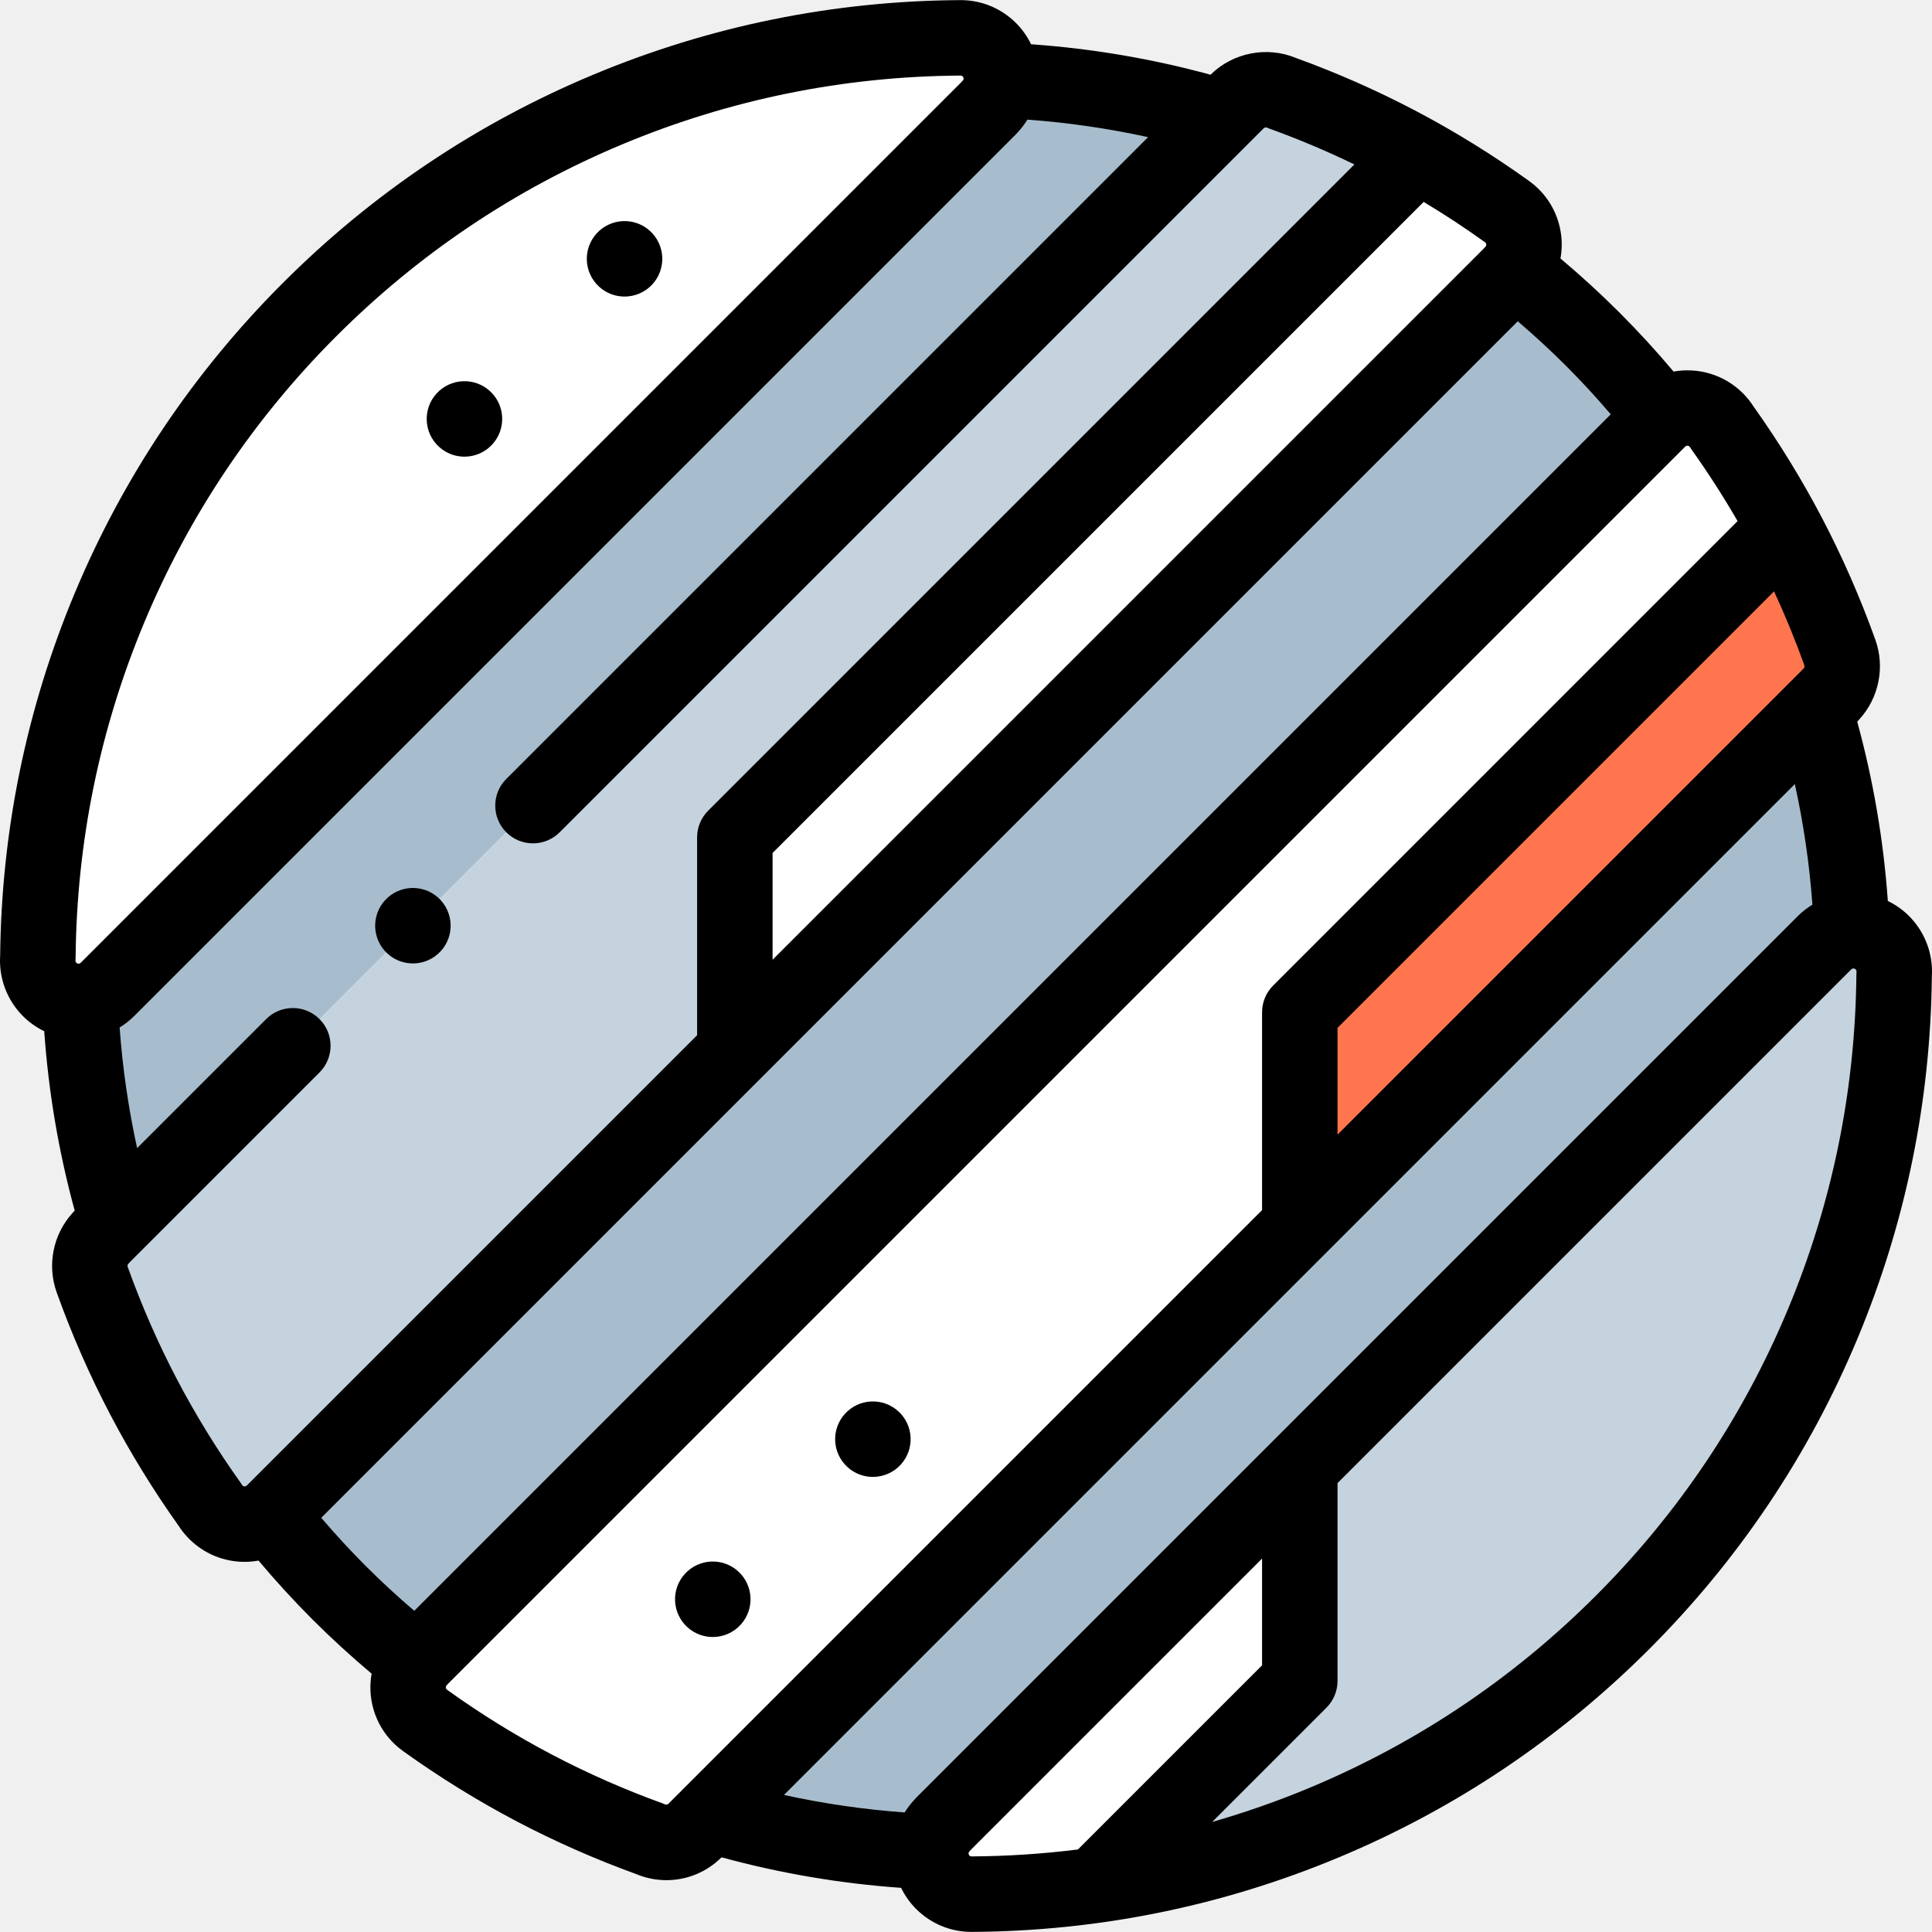
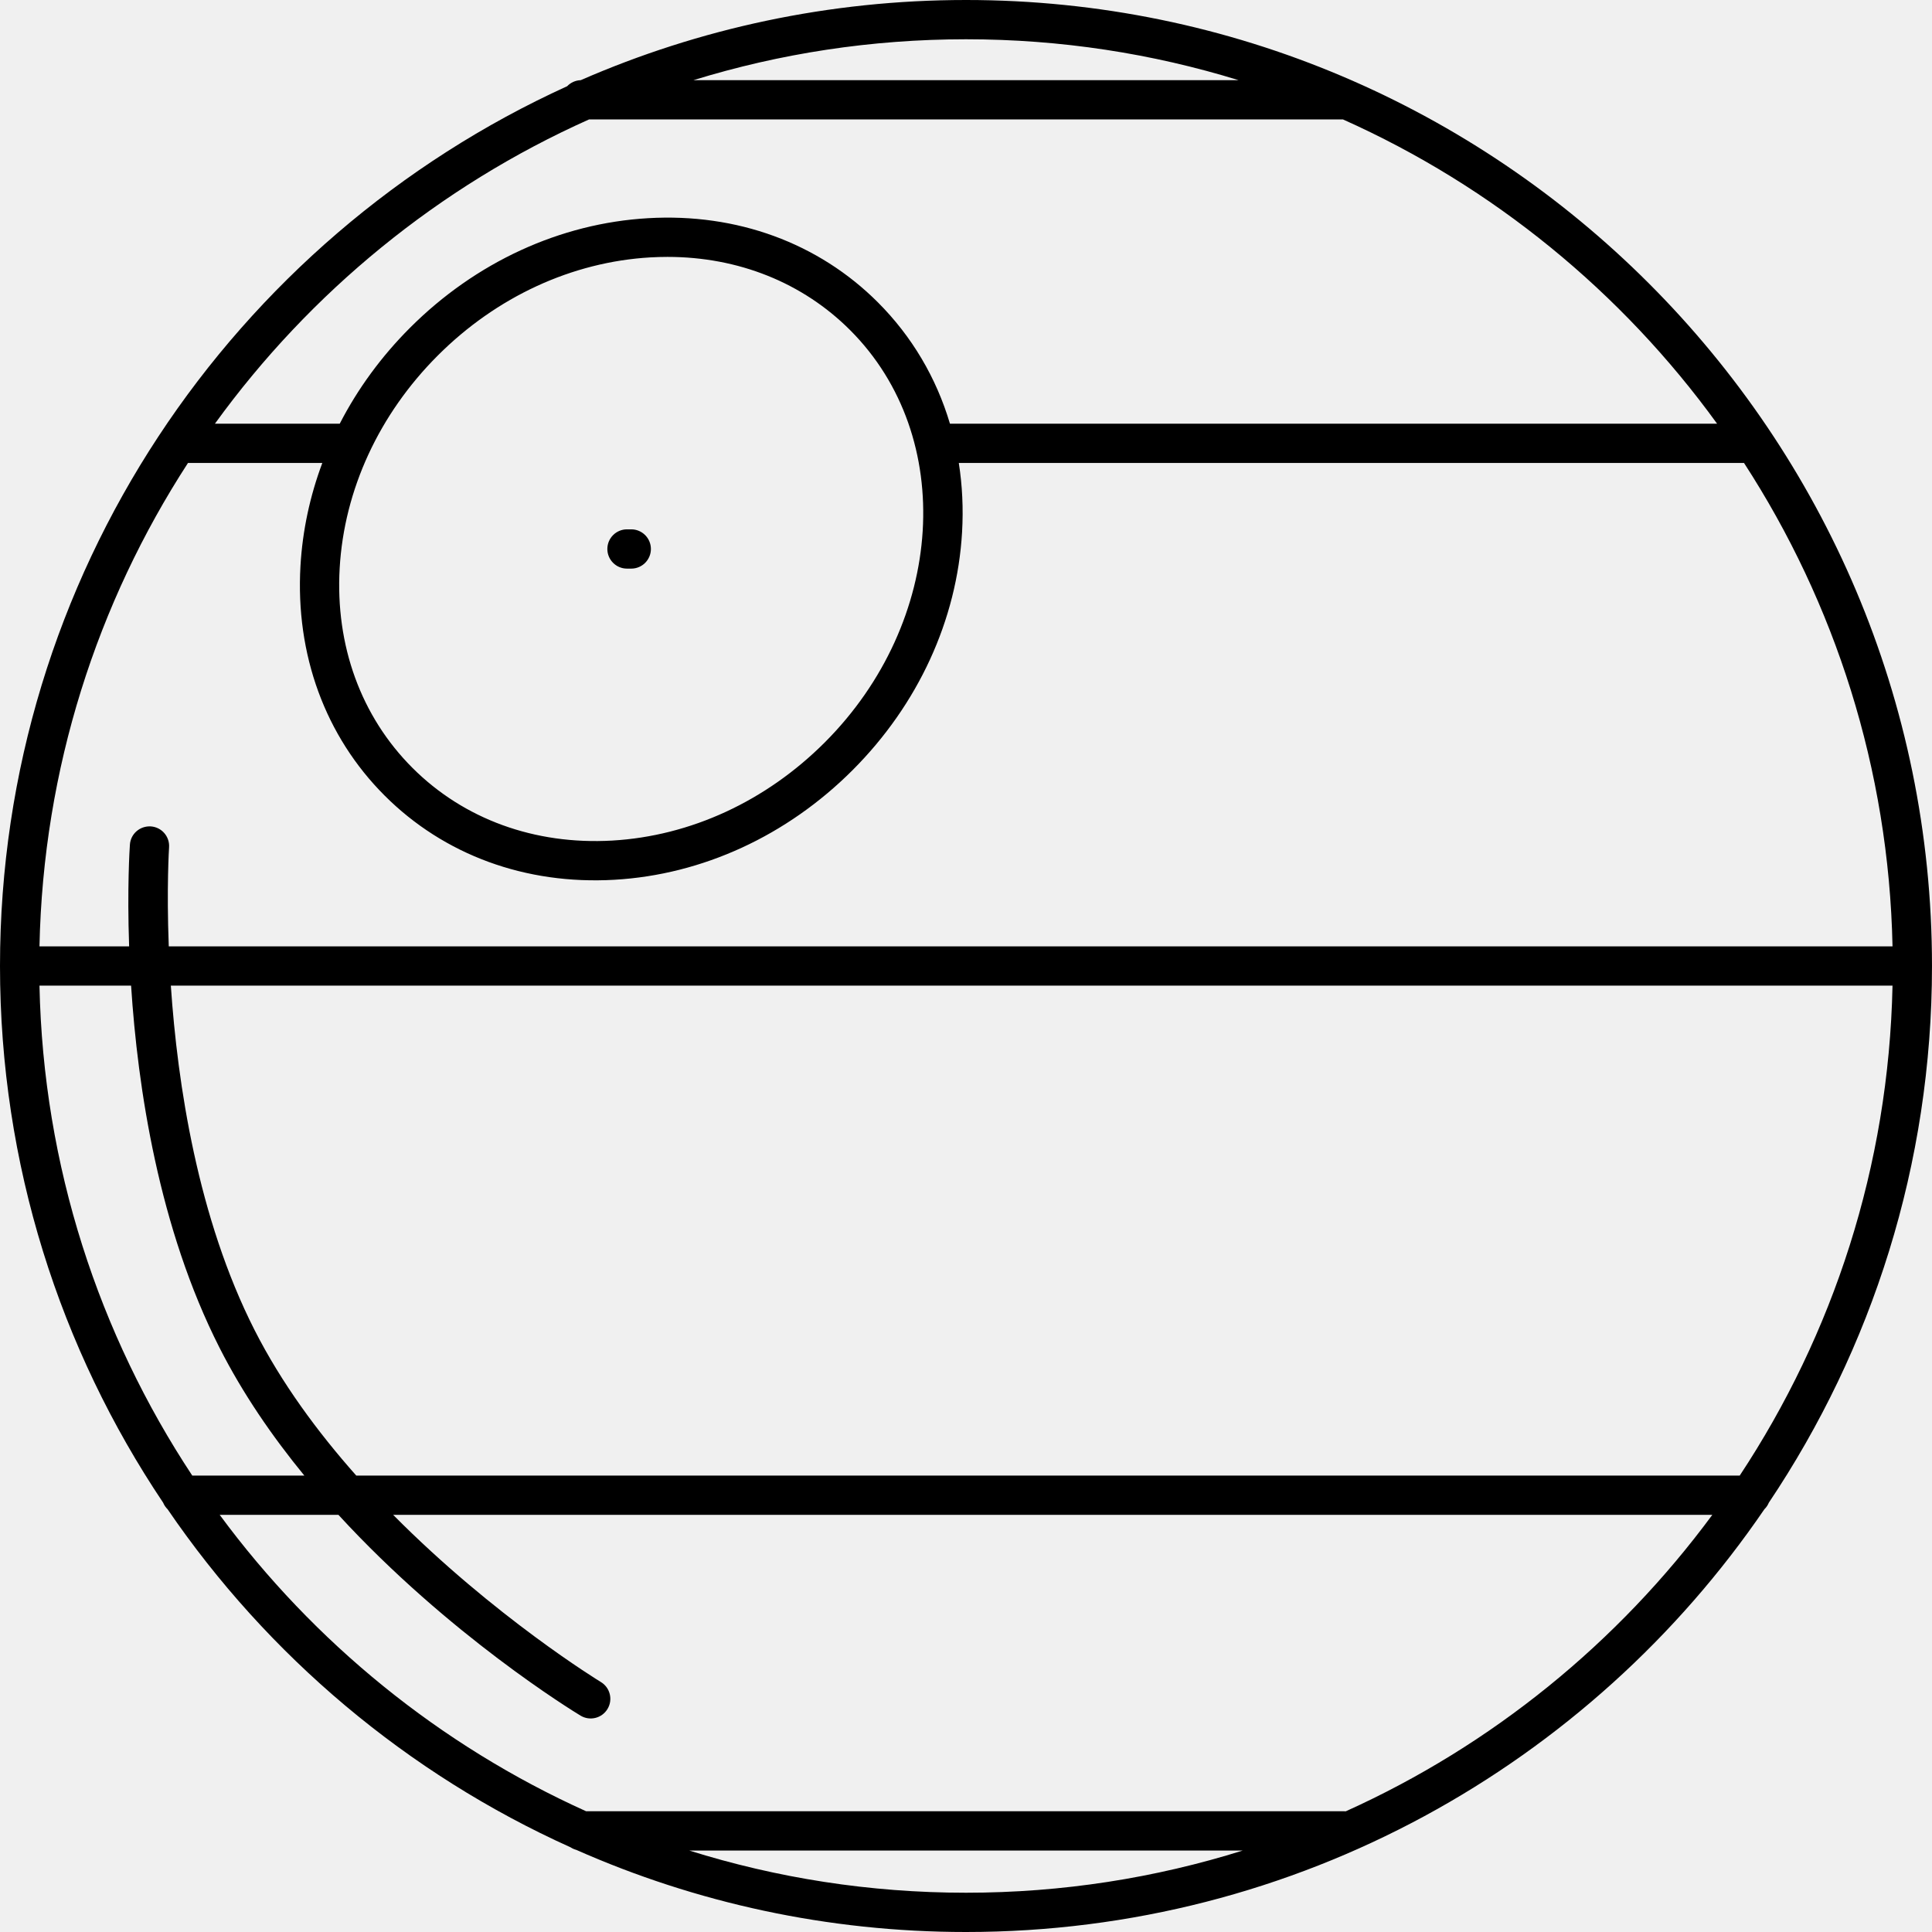
- <svg xmlns="http://www.w3.org/2000/svg" id="Layer_1" enable-background="new 0 0 512 512" height="512" viewBox="0 0 512 512" width="512">
+ <svg xmlns="http://www.w3.org/2000/svg" version="1.1" id="Capa_1" x="0px" y="0px" viewBox="0 0 196.797 196.797" style="enable-background:new 0 0 196.797 196.797;" xml:space="preserve">
+   <path d="M98.398,196.797c-14.117,0-27.551-2.989-39.699-8.366c-0.207-0.055-0.4-0.143-0.575-0.257  c-16.648-7.499-30.854-19.498-41.051-34.437c-0.193-0.188-0.348-0.416-0.453-0.668C6.126,137.422,0,118.612,0,98.398  C0,58.62,23.728,24.278,57.772,8.783c0.351-0.366,0.838-0.599,1.38-0.616C71.181,2.915,84.457,0,98.398,0  c54.257,0,98.398,44.141,98.398,98.398c0,20.214-6.126,39.023-16.621,54.67c-0.104,0.253-0.26,0.48-0.453,0.668  C161.993,179.713,132.153,196.797,98.398,196.797z M70.206,188.498c8.908,2.793,18.376,4.299,28.193,4.299  s19.285-1.505,28.193-4.299H70.206z M59.703,184.498h77.236c0.048,0,0.096,0.002,0.144,0.005  c14.892-6.716,27.741-17.188,37.335-30.197H40.048c10.291,10.384,20.995,16.93,21.157,17.028c0.945,0.572,1.248,1.801,0.676,2.747  s-1.802,1.248-2.747,0.676c-0.743-0.449-13.422-8.205-24.659-20.451H22.379C31.97,167.311,44.818,177.782,59.703,184.498z   M36.291,150.306h140.92c9.505-14.383,15.181-31.504,15.564-49.907H17.402c0.68,10.024,2.74,23.679,8.526,35.077  C28.662,140.859,32.339,145.855,36.291,150.306z M19.585,150.306h11.416c-3.263-3.981-6.268-8.348-8.639-13.02  c-6.194-12.2-8.336-26.494-9.009-36.888H4.021C4.405,118.801,10.081,135.922,19.585,150.306z M17.191,96.398h175.585  c-0.378-18.118-5.886-34.995-15.127-49.239H97.665c0.357,2.278,0.472,4.637,0.333,7.047c-0.517,8.957-4.48,17.569-11.16,24.249  c-6.68,6.68-15.292,10.644-24.249,11.16c-9.049,0.522-17.357-2.523-23.408-8.574c-6.051-6.05-9.096-14.363-8.574-23.408  c0.207-3.58,0.964-7.106,2.225-10.475H19.148C9.907,61.403,4.399,78.28,4.021,96.398h9.132c-0.208-5.942,0.049-9.93,0.079-10.362  c0.076-1.102,1.019-1.921,2.132-1.857c1.102,0.076,1.934,1.03,1.858,2.132C17.215,86.416,16.962,90.386,17.191,96.398z   M67.99,26.168c-0.578,0-1.159,0.017-1.744,0.05c-7.977,0.46-15.666,4.01-21.651,9.995c-5.985,5.985-9.535,13.674-9.995,21.651  c-0.455,7.89,2.176,15.116,7.409,20.349c5.233,5.233,12.464,7.861,20.349,7.409c7.977-0.46,15.666-4.01,21.651-9.995  c12.292-12.292,13.453-31.134,2.586-42C81.751,28.783,75.197,26.168,67.99,26.168z M96.764,43.159h78.142  c-9.706-13.406-22.838-24.167-38.107-30.993h-76.8c-15.27,6.826-28.402,17.587-38.107,30.993h12.714  c1.823-3.541,4.231-6.843,7.162-9.774c6.68-6.68,15.292-10.644,24.249-11.16c9.044-0.527,17.357,2.522,23.408,8.574  C92.895,34.271,95.377,38.487,96.764,43.159z M70.633,8.166h55.531C117.383,5.458,108.057,4,98.398,4S79.414,5.458,70.633,8.166z   M64.302,57.92h-0.436c-1.104,0-2-0.896-2-2s0.896-2,2-2h0.436c1.104,0,2,0.896,2,2S65.406,57.92,64.302,57.92z" />
  <g>
-     <g clip-rule="evenodd" fill-rule="evenodd">
-       <path d="m28.46 262.218 233.758-233.758-.022-.022c1.845-1.845 3.024-4.355 3.148-7.135.009-.192.012-.385.01-.579-.049-5.955-4.918-10.743-10.872-10.693-31.791.192-63.569 6.521-93.408 18.986-28.783 12.024-55.703 29.701-79.029 53.028-23.327 23.326-41.005 50.247-53.029 79.029-12.359 29.584-18.684 61.074-18.979 92.593-.255 3.061.787 6.21 3.129 8.551 2.234 2.234 5.201 3.286 8.127 3.157 2.606-.115 5.178-1.168 7.167-3.157z" fill="#fff" />
-       <path d="m262.218 28.46-233.758 233.758c-1.989 1.989-4.561 3.042-7.167 3.156.781 19.695 4.019 39.312 9.73 58.345l292.686-292.687c-19.039-5.712-38.663-8.951-58.365-9.73-.124 2.78-1.303 5.29-3.148 7.135z" fill="#a7bdcd" />
-       <path d="m323.709 31.032-292.686 292.687-4.088 4.087.016.016c-2.857 2.861-3.981 7.217-2.525 11.275 3.822 10.678 8.392 21.125 13.71 31.256 5.095 9.705 10.913 19.181 17.458 28.354.44.723.972 1.406 1.597 2.031 3.937 3.937 10.154 4.203 14.401.8.309-.247.607-.514.893-.801l122.255-122.253v-56.574l180.91-180.909c-1.758-.979-3.523-1.934-5.296-2.865-9.902-5.198-20.107-9.682-30.534-13.451-3.965-1.748-8.765-.999-12.013 2.25z" fill="#c5d3de" />
-       <path d="m375.65 41.001-180.91 180.909v56.574l205.999-205.999-.02-.02c.276-.276.539-.57.788-.881.115-.144.228-.292.336-.443 3.481-4.833 2.384-11.573-2.449-15.054-7.713-5.543-15.643-10.572-23.744-15.086z" fill="#fff" />
-       <path d="m400.739 72.485-205.999 205.999-122.254 122.254c-.286.286-.584.553-.894.8 5.634 7.123 11.726 14.004 18.305 20.583 6.586 6.586 13.475 12.684 20.606 18.323.254-.319.524-.62.806-.903l-.02-.02 328.233-328.233c.285-.285.582-.551.89-.797-5.658-7.169-11.761-14.047-18.301-20.586-6.586-6.585-13.473-12.682-20.604-18.322-.249.311-.512.605-.788.881z" fill="#a7bdcd" />
-       <path d="m439.522 111.289-328.233 328.233.02.02c-.282.283-.552.584-.806.903-.109.137-.215.278-.319.422-3.481 4.833-2.384 11.573 2.45 15.054 9.382 6.745 19.084 12.725 29.028 17.944 9.906 5.2 20.117 9.684 30.548 13.456 3.965 1.748 8.765.999 12.014-2.25l4.076-4.076 156.163-156.163v-56.574l128.432-128.432c-4.857-9.062-10.35-17.919-16.482-26.509-.44-.722-.971-1.405-1.595-2.029-3.938-3.938-10.158-4.203-14.405-.797-.309.247-.606.513-.891.798z" fill="#fff" />
-       <path d="m344.461 268.258v56.574l136.489-136.489 4.121-4.121-.016-.016c2.857-2.862 3.981-7.217 2.525-11.275-3.824-10.682-8.394-21.135-13.714-31.27-.322-.612-.646-1.224-.973-1.834z" fill="#ff764e" />
-       <path d="m480.95 188.343-136.489 136.489-156.163 156.163c19.05 5.714 38.681 8.953 58.392 9.731.117-2.791 1.298-5.312 3.149-7.164l-.022-.022 94.643-94.643 139.08-139.08c1.994-1.995 4.574-3.047 7.187-3.157-.794-19.859-4.1-39.45-9.777-58.317z" fill="#a7bdcd" />
-       <path d="m483.54 249.817-139.079 139.079v56.573l-54.115 54.116c20.674-2.897 41.057-8.427 60.608-16.594 28.778-12.021 55.695-29.695 79.02-53.02 23.324-23.324 40.999-50.241 53.019-79.019 12.356-29.582 18.678-61.07 18.97-92.585.255-3.061-.787-6.209-3.129-8.551-2.229-2.229-5.189-3.281-8.107-3.158-2.613.112-5.193 1.165-7.187 3.159z" fill="#c5d3de" />
-       <path d="m344.461 445.47v-56.573l-94.643 94.643.022.022c-1.851 1.852-3.032 4.373-3.149 7.164-.008.182-.011.365-.009.55.049 5.955 4.918 10.743 10.873 10.694 10.958-.065 21.915-.86 32.792-2.384z" fill="#fff" />
-     </g>
-     <g>
-       <path d="m505.904 242.746c-1.659-1.659-3.559-2.982-5.608-3.982-1.136-16.054-3.857-31.988-8.114-47.514.209-.212.409-.43.596-.655 5.15-5.651 6.811-13.805 4.217-21.033-3.996-11.167-8.799-22.117-14.275-32.549-5.287-10.07-11.338-19.91-17.989-29.251-.813-1.278-1.768-2.468-2.844-3.544-4.991-4.99-11.904-6.898-18.376-5.751-4.554-5.418-9.354-10.656-14.328-15.63-4.956-4.955-10.203-9.755-15.645-14.333.408-2.285.453-4.643.07-7.001-.892-5.48-3.863-10.285-8.377-13.535-9.647-6.933-19.817-13.219-30.229-18.684-10.114-5.31-20.714-9.987-31.511-13.903-7.698-3.217-16.755-1.459-22.69 4.424-15.507-4.238-31.454-6.947-47.553-8.077-1.024-2.1-2.387-4.043-4.102-5.73-3.916-3.852-9.083-5.966-14.546-5.966-.06 0-.119 0-.178 0-33.602.204-66.306 6.851-97.202 19.759-30.842 12.885-58.514 31.452-82.245 55.185-23.733 23.733-42.301 51.404-55.186 82.245-12.753 30.527-19.396 62.84-19.747 96.04-.378 5.97 1.815 11.792 6.054 16.03 1.664 1.664 3.569 2.99 5.624 3.991 1.13 16.091 3.838 32.029 8.076 47.532-.2.204-.392.412-.571.628-5.147 5.651-6.806 13.802-4.213 21.027 3.991 11.153 8.792 22.099 14.271 32.536 5.287 10.07 11.341 19.915 17.996 29.267.816 1.28 1.771 2.469 2.843 3.54 3.931 3.932 9.158 6.097 14.718 6.097 1.245 0 2.47-.125 3.671-.338 4.575 5.438 9.37 10.677 14.316 15.623 4.959 4.96 10.211 9.765 15.658 14.345-.402 2.276-.445 4.622-.063 6.971.892 5.479 3.864 10.284 8.376 13.533 9.64 6.93 19.806 13.214 30.216 18.679 10.106 5.305 20.71 9.983 31.521 13.906 2.627 1.102 5.37 1.638 8.087 1.638 5.357 0 10.6-2.093 14.602-6.057 15.518 4.239 31.471 6.958 47.575 8.086 1.023 2.093 2.383 4.029 4.093 5.71 3.916 3.852 9.084 5.966 14.548 5.966h.175c33.6-.201 66.3-6.846 97.194-19.75 30.837-12.88 58.505-31.444 82.236-55.176 23.73-23.729 42.295-51.398 55.176-82.236 12.751-30.528 19.392-62.834 19.738-96.033.376-5.972-1.818-11.792-6.055-16.03zm-263.158 233.722c-.256.256-.496.525-.721.805-.86.952-1.621 1.971-2.282 3.043-10.774-.776-21.469-2.336-31.99-4.634l267.897-267.896c2.311 10.524 3.877 21.205 4.659 31.951-1.374.847-2.67 1.839-3.84 3.01zm227.396-319.748c2.959 6.395 5.648 12.947 8.025 19.589.161.45-.129.772-.188.832-.157.157-.308.318-.451.483l-123.067 123.066v-28.29zm-76.275-92.007c.052.32-.091.519-.147.598-.022.031-.048.061-.08.092-.175.176-.343.357-.502.542l-188.398 188.398v-28.29l172.544-172.544c5.555 3.335 10.998 6.907 16.266 10.694.066.046.265.189.317.51zm-373.829 189.047c.287-30.715 6.412-60.603 18.206-88.832 11.875-28.424 28.991-53.932 50.873-75.813 21.88-21.881 47.387-38.997 75.812-50.873 28.48-11.898 58.632-18.025 89.638-18.213h.016c.094 0 .321.011.539.225.231.228.233.471.233.55.001.082.003.33-.229.562-.188.188-.367.382-.537.582l-233.2 233.199c-.06.059-.238.238-.575.238s-.517-.179-.575-.239c-.177-.177-.256-.395-.235-.647.02-.246.031-.492.034-.739zm26.953 111.946c-5.047-9.614-9.471-19.7-13.152-29.986-.161-.45.129-.771.188-.831.158-.159.311-.321.456-.487l50.192-50.192c3.905-3.905 3.905-10.237 0-14.143-3.906-3.905-10.236-3.905-14.143 0l-34.196 34.196c-2.297-10.515-3.858-21.202-4.634-31.971 1.37-.845 2.662-1.836 3.828-3.002l233.759-233.759c.259-.259.501-.529.726-.809.852-.944 1.605-1.954 2.262-3.016 10.772.776 21.462 2.341 31.978 4.638l-170.082 170.083c-3.905 3.905-3.905 10.237 0 14.143 3.906 3.905 10.236 3.905 14.143 0l186.562-186.564c.313-.313.717-.254.908-.17.209.092.421.177.635.254 7.651 2.765 15.193 5.947 22.509 9.487l-171.261 171.262c-1.875 1.875-2.929 4.419-2.929 7.071v52.432l-119.324 119.325c-.06.059-.239.239-.577.239-.337 0-.516-.179-.575-.239-.051-.051-.096-.107-.135-.172-.124-.203-.256-.401-.394-.595-6.199-8.689-11.832-17.838-16.744-27.194zm38.144 36.526 317.088-317.088c4.443 3.805 8.743 7.759 12.817 11.833 4.093 4.093 8.042 8.393 11.831 12.82l-317.086 317.086c-4.443-3.805-8.742-7.759-12.817-11.834-4.073-4.072-8.027-8.371-11.833-12.817zm91.108 75.938c-.208-.092-.42-.176-.634-.254-10.054-3.635-19.912-7.978-29.301-12.906-9.587-5.032-18.953-10.822-27.831-17.205-.065-.047-.265-.19-.316-.512-.053-.321.091-.519.131-.576.032-.044.063-.082.097-.114.175-.176.343-.357.502-.542l327.703-327.703c.317-.317.835-.318 1.148-.003.05.049.091.101.125.157.127.209.263.415.404.614 4.369 6.121 8.452 12.477 12.206 18.972l-123.087 123.089c-1.875 1.875-2.929 4.419-2.929 7.071v52.432l-157.309 157.309c-.386.386-.855.195-.909.171zm81.228 13.8c-.084.003-.324.002-.556-.225s-.233-.471-.233-.554c-.001-.081-.003-.326.231-.56.189-.19.37-.385.541-.586l77.007-77.007v28.289l-48.802 48.802c-9.301 1.165-18.704 1.784-28.188 1.841zm234.491-233.695c-.284 30.712-6.406 60.596-18.197 88.823-11.871 28.422-28.984 53.925-50.863 75.803-21.879 21.88-47.383 38.993-75.803 50.863-8.479 3.542-17.109 6.56-25.863 9.074l30.296-30.297c1.875-1.875 2.929-4.419 2.929-7.071v-52.431l136.15-136.15c.06-.059.238-.238.575-.238.338 0 .518.18.575.238.177.177.256.396.234.65-.02.244-.03.49-.033.736z" />
-       <path d="m238.052 373.995c-4.087-3.715-10.411-3.415-14.126.673l-.005.005c-3.715 4.086-3.411 10.408.675 14.124 1.916 1.741 4.322 2.599 6.723 2.599 2.721 0 5.433-1.104 7.406-3.275 3.714-4.087 3.414-10.411-.673-14.126z" />
-       <path d="m181.498 417.095-.005.005c-3.715 4.086-3.411 10.408.675 14.124 1.916 1.741 4.322 2.599 6.723 2.599 2.721 0 5.433-1.104 7.406-3.275 3.715-4.086 3.414-10.411-.673-14.126s-10.41-3.415-14.126.673z" />
-       <path d="m165.508 78.594c2.721 0 5.433-1.104 7.406-3.275 3.715-4.086 3.414-10.411-.673-14.126s-10.411-3.415-14.126.673l-.005.005c-3.715 4.086-3.411 10.408.675 14.123 1.916 1.742 4.322 2.6 6.723 2.6z" />
-       <path d="m123.08 121.022c2.721 0 5.433-1.104 7.406-3.275 3.715-4.086 3.414-10.411-.673-14.126s-10.41-3.415-14.126.673l-.005.005c-3.715 4.086-3.411 10.408.675 14.123 1.916 1.742 4.323 2.6 6.723 2.6z" />
-       <path d="m109.419 255.32c2.719 0 5.429-1.103 7.402-3.273l.005-.005c3.715-4.086 3.411-10.408-.675-14.123-4.088-3.715-10.414-3.412-14.129.675-3.715 4.086-3.414 10.411.673 14.126 1.916 1.741 4.323 2.6 6.724 2.6z" />
-     </g>
-   </g>
+ </g>
+   <g>
+ </g>
+   <g>
+ </g>
+   <g>
+ </g>
+   <g>
+ </g>
+   <g>
+ </g>
+   <g>
+ </g>
+   <g>
+ </g>
+   <g>
+ </g>
+   <g>
+ </g>
+   <g>
+ </g>
+   <g>
+ </g>
+   <g>
+ </g>
+   <g>
+ </g>
+   <g>
+ </g>
</svg>
